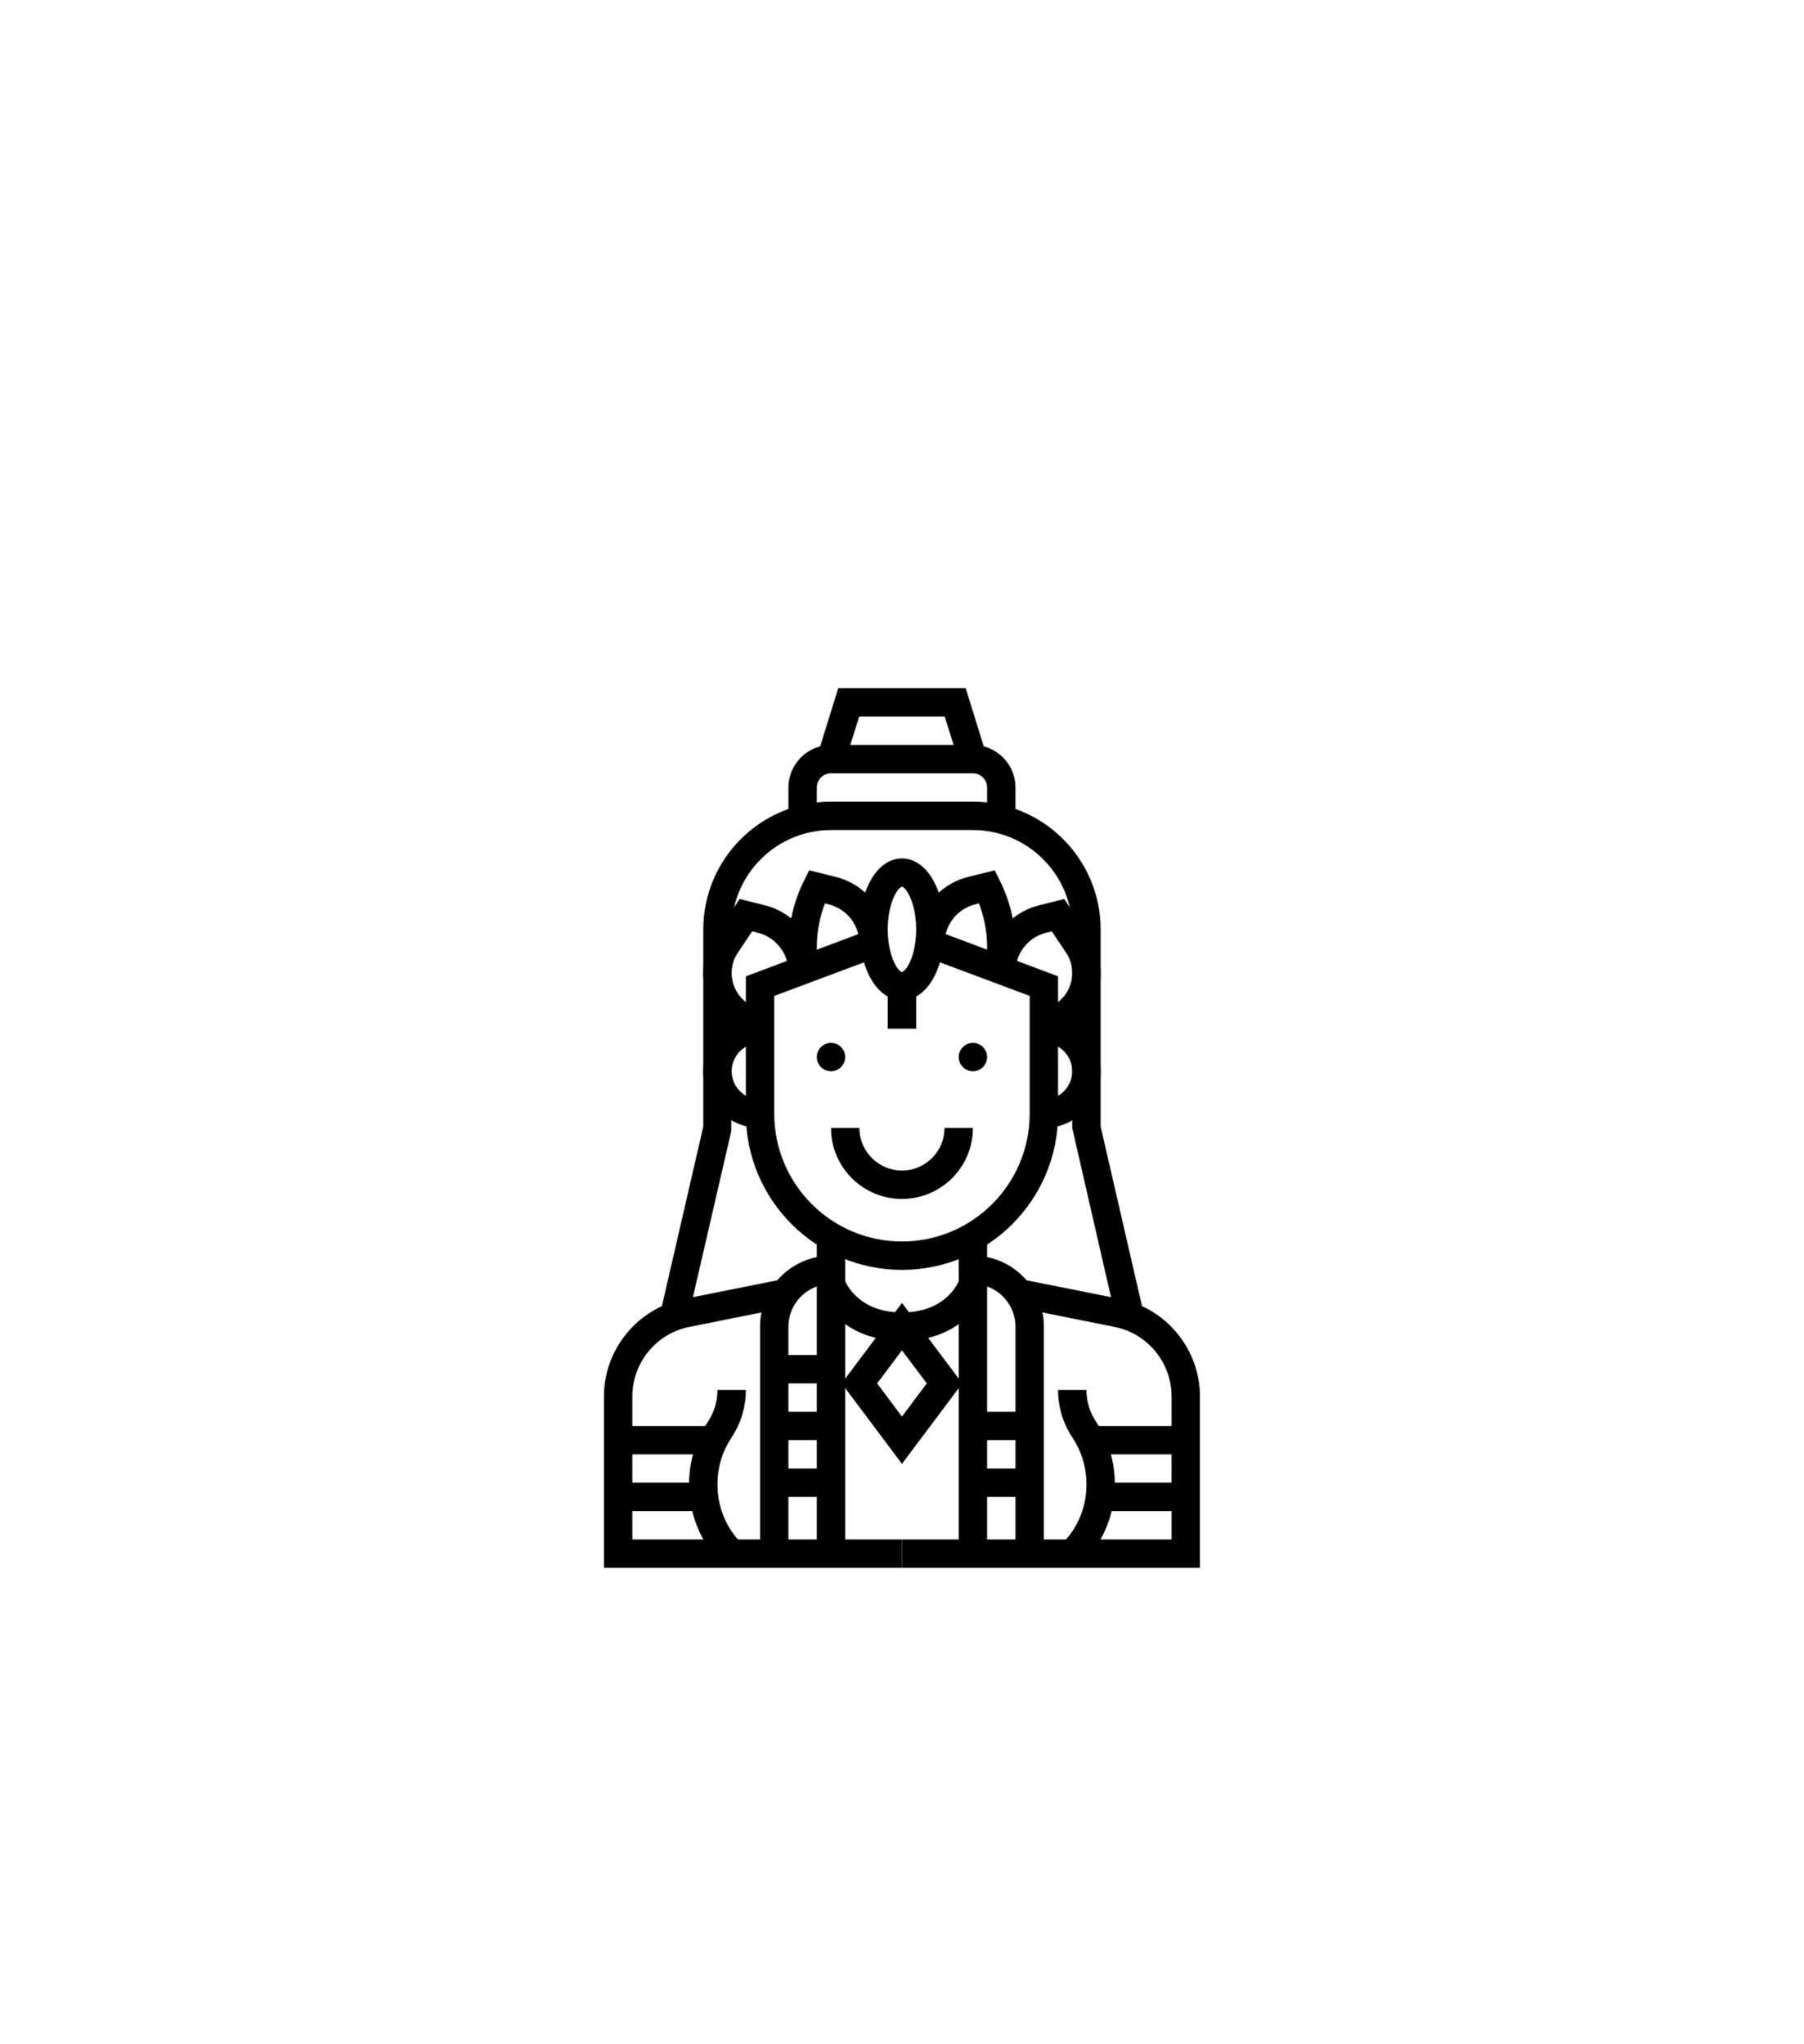
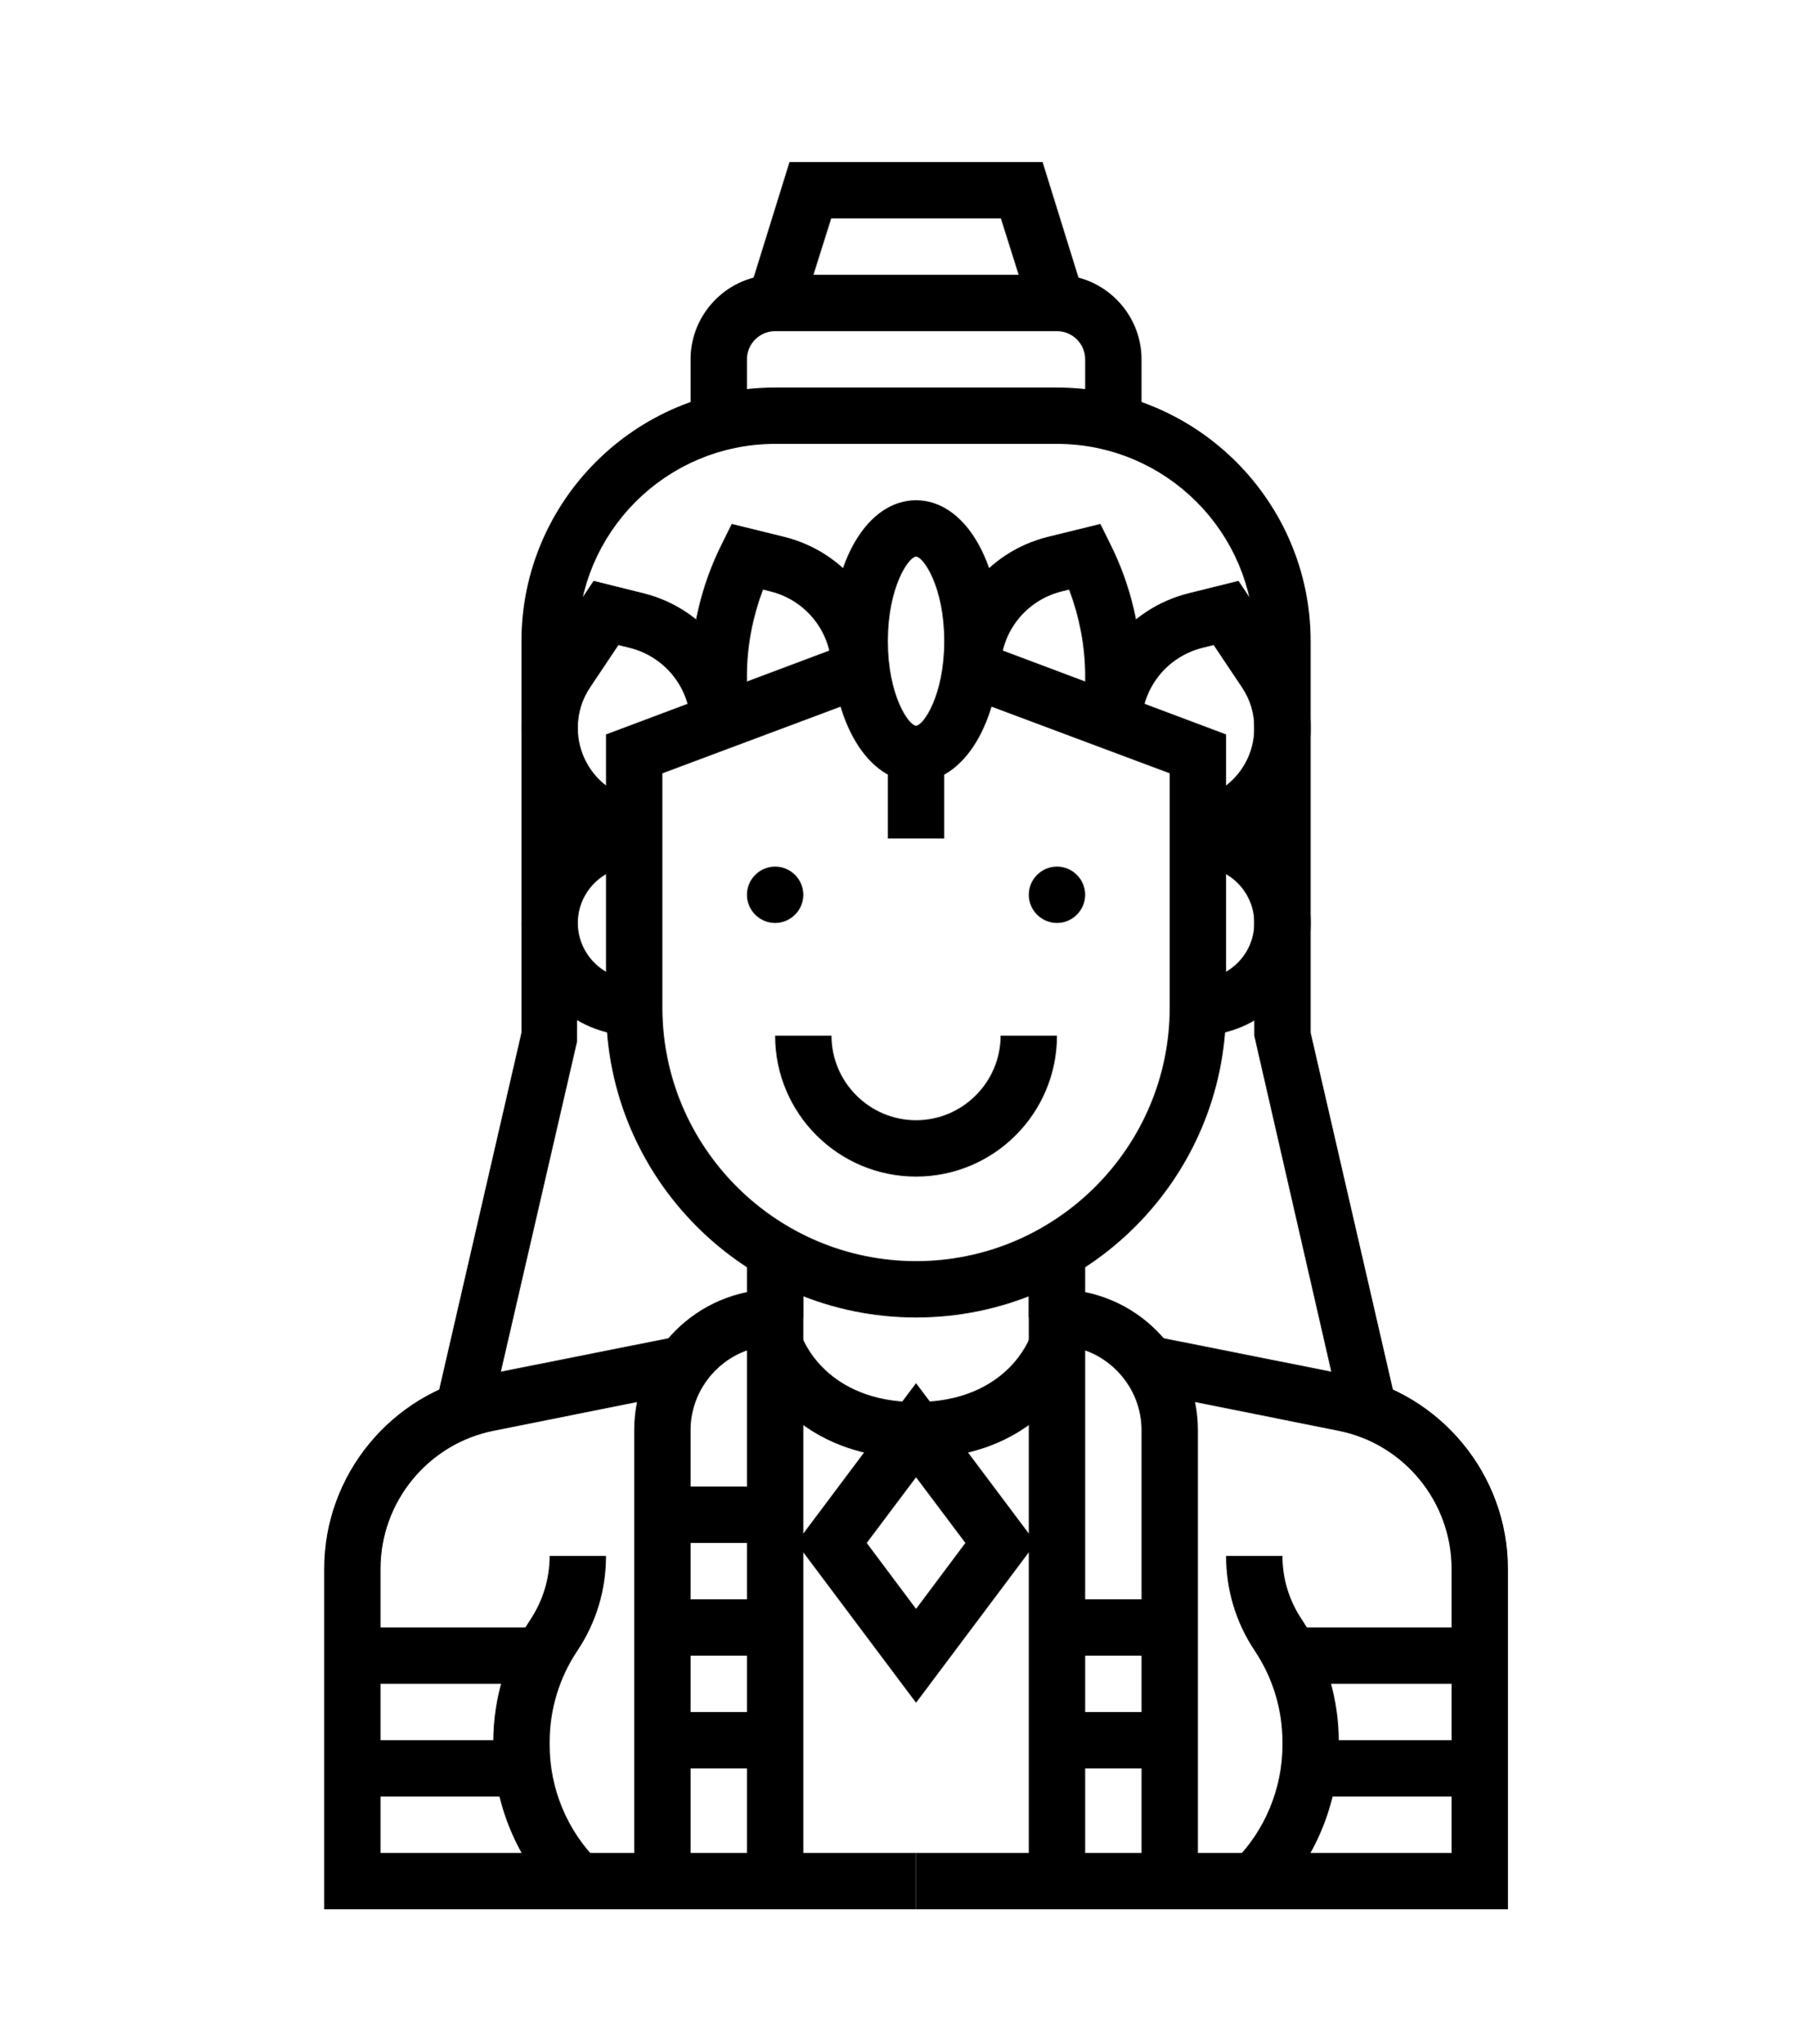
- <svg xmlns="http://www.w3.org/2000/svg" version="1.2" viewBox="481 165 127 144" width="128" height="145">
+ <svg xmlns="http://www.w3.org/2000/svg" version="1.2" viewBox="512 208 64 72" width="128" height="145">
  <style>
		.s0 { fill: #000000 } 
	</style>
  <g id="Layer 1">
    <g id="&lt;Group&gt;">
      <g id="&lt;Group&gt;">
        <path id="&lt;Path&gt;" class="s0" d="m550.5 239.5c0 0.55-0.45 1-1 1-0.55 0-1-0.45-1-1 0-0.55 0.45-1 1-1 0.55 0 1 0.45 1 1z" />
      </g>
      <g id="&lt;Group&gt;">
        <path id="&lt;Path&gt;" class="s0" d="m540.5 239.5c0 0.55-0.45 1-1 1-0.55 0-1-0.45-1-1 0-0.55 0.45-1 1-1 0.55 0 1 0.45 1 1z" />
      </g>
      <g id="&lt;Group&gt;">
        <path id="&lt;Path&gt;" class="s0" d="m554.5 244.5v-2c1.1 0 2-0.9 2-2 0-1.1-0.9-2-2-2v-2c2.21 0 4 1.79 4 4 0 2.21-1.79 4-4 4z" />
      </g>
      <g id="&lt;Group&gt;">
        <path id="&lt;Path&gt;" class="s0" d="m534.5 244.5c-2.21 0-4-1.79-4-4 0-2.21 1.79-4 4-4v2c-1.1 0-2 0.9-2 2 0 1.1 0.9 2 2 2z" />
      </g>
      <g id="&lt;Group&gt;">
        <path id="&lt;Path&gt;" class="s0" d="m548.55 218.8l-1.04-3.3h-6.02l-1.04 3.3-1.9-0.6 1.46-4.7h8.98l1.46 4.7z" />
      </g>
      <g id="&lt;Group&gt;">
        <path id="&lt;Compound Path&gt;" class="s0" d="m544.5 268.17l-4.25-5.67 4.25-5.67 4.25 5.67zm-1.75-5.67l1.75 2.34 1.75-2.34-1.75-2.33z" />
      </g>
      <g id="&lt;Group&gt;">
        <path id="&lt;Path&gt;" class="s0" d="m540.5 254.5h-2v-2h2z" />
      </g>
      <g id="&lt;Group&gt;">
        <path id="&lt;Path&gt;" class="s0" d="m550.5 254.5h-2v-2h2z" />
      </g>
      <g id="&lt;Group&gt;">
        <path id="&lt;Path&gt;" class="s0" d="m544.5 275.5h-21v-12.08c0-3.33 2.37-6.21 5.63-6.87l7.17-1.43 0.4 1.96-7.18 1.44c-2.33 0.46-4.02 2.52-4.02 4.9v10.08h19z" />
      </g>
      <g id="&lt;Group&gt;">
        <path id="&lt;Path&gt;" class="s0" d="m540.5 274.5h-2v-18.83c-1.16 0.41-2 1.53-2 2.83v16h-2v-16c0-2.76 2.24-5 5-5h1z" />
      </g>
      <g id="&lt;Group&gt;">
        <path id="&lt;Path&gt;" class="s0" d="m545.5 237.5h-2v-3h2z" />
      </g>
      <g id="&lt;Group&gt;">
        <path id="&lt;Path&gt;" class="s0" d="m544.5 254.5c-6.07 0-11-4.93-11-11v-9.69l8.65-3.25 0.7 1.88-7.35 2.75v8.31c0 4.96 4.04 9 9 9 4.96 0 9-4.04 9-9v-8.31l-7.35-2.75 0.7-1.88 8.65 3.25v9.69c0 6.07-4.93 11-11 11z" />
      </g>
      <g id="&lt;Group&gt;">
        <path id="&lt;Compound Path&gt;" class="s0" d="m544.5 235.5c-1.71 0-3-2.15-3-5 0-2.85 1.29-5 3-5 1.71 0 3 2.15 3 5 0 2.85-1.29 5-3 5zm0-8c-0.25 0-1 1.06-1 3 0 1.94 0.75 3 1 3 0.25 0 1-1.06 1-3 0-1.94-0.75-3-1-3z" />
      </g>
      <g id="&lt;Group&gt;">
        <path id="&lt;Path&gt;" class="s0" d="m559.53 257.72l-3.03-13.22v-14c0-3.86-3.14-7-7-7h-10c-3.86 0-7 3.14-7 7l-0.03 14.22-3 13-1.94-0.44 2.97-12.89v-13.89c0-4.96 4.04-9 9-9h10c4.96 0 9 4.04 9 9v13.89l2.97 12.89z" />
      </g>
      <g id="&lt;Group&gt;">
        <path id="&lt;Path&gt;" class="s0" d="m552.5 222.5h-2v-2c0-0.55-0.45-1-1-1h-10c-0.55 0-1 0.45-1 1v2h-2v-2c0-1.65 1.35-3 3-3h10c1.65 0 3 1.35 3 3z" />
      </g>
      <g id="&lt;Group&gt;">
        <path id="&lt;Path&gt;" class="s0" d="m544.5 259.5c-4.67 0-5.9-3.53-5.95-3.68l1.9-0.65c0.03 0.1 0.86 2.33 4.05 2.33z" />
      </g>
      <g id="&lt;Group&gt;">
        <path id="&lt;Path&gt;" class="s0" d="m539.5 262.5h-4v-2h4z" />
      </g>
      <g id="&lt;Group&gt;">
        <path id="&lt;Path&gt;" class="s0" d="m539.5 266.5h-4v-2h4z" />
      </g>
      <g id="&lt;Group&gt;">
        <path id="&lt;Path&gt;" class="s0" d="m539.5 270.5h-4v-2h4z" />
      </g>
      <g id="&lt;Group&gt;">
        <path id="&lt;Path&gt;" class="s0" d="m531.5 267.5h-7v-2h7z" />
      </g>
      <g id="&lt;Group&gt;">
        <path id="&lt;Path&gt;" class="s0" d="m530.63 271.5h-6.13v-2h6.13z" />
      </g>
      <g id="&lt;Group&gt;">
        <path id="&lt;Path&gt;" class="s0" d="m565.5 275.5h-21v-2h19v-10.08c0-2.38-1.69-4.44-4.02-4.9l-7.18-1.44 0.4-1.96 7.17 1.43c3.26 0.66 5.63 3.54 5.63 6.87z" />
      </g>
      <g id="&lt;Group&gt;">
        <path id="&lt;Path&gt;" class="s0" d="m554.5 274.5h-2v-16c0-1.3-0.84-2.42-2-2.83v18.83h-2v-21h1c2.76 0 5 2.24 5 5z" />
      </g>
      <g id="&lt;Group&gt;">
        <path id="&lt;Path&gt;" class="s0" d="m544.5 259.5v-2c3.24 0 4.04-2.29 4.05-2.32l1.9 0.64c-0.05 0.15-1.28 3.68-5.95 3.68z" />
      </g>
      <g id="&lt;Group&gt;">
        <path id="&lt;Path&gt;" class="s0" d="m553.5 266.5h-4v-2h4z" />
      </g>
      <g id="&lt;Group&gt;">
        <path id="&lt;Path&gt;" class="s0" d="m553.5 270.5h-4v-2h4z" />
      </g>
      <g id="&lt;Group&gt;">
        <path id="&lt;Path&gt;" class="s0" d="m564.5 267.5h-7v-2h7z" />
      </g>
      <g id="&lt;Group&gt;">
        <path id="&lt;Path&gt;" class="s0" d="m564.5 271.5h-6.13v-2h6.13z" />
      </g>
      <g id="&lt;Group&gt;">
        <path id="&lt;Path&gt;" class="s0" d="m538.5 233.5h-2v-1.76c0-1.62 0.38-3.24 1.11-4.69l0.35-0.71 1.87 0.46c2.16 0.54 3.67 2.47 3.67 4.7h-2c0-1.31-0.89-2.44-2.15-2.76l-0.28-0.07c-0.37 0.98-0.57 2.02-0.57 3.07z" />
      </g>
      <g id="&lt;Group&gt;">
        <path id="&lt;Path&gt;" class="s0" d="m533.95 238.33l-1.41-0.94c-1.28-0.85-2.04-2.27-2.04-3.81 0-0.9 0.27-1.78 0.77-2.54l1.79-2.68 1.77 0.44c2.16 0.54 3.67 2.47 3.67 4.7h-2c0-1.31-0.89-2.44-2.15-2.76l-0.41-0.1-1.01 1.51q-0.43 0.65-0.43 1.43c0 0.87 0.43 1.67 1.15 2.15l1.4 0.94z" />
      </g>
      <g id="&lt;Group&gt;">
        <path id="&lt;Path&gt;" class="s0" d="m552.5 233.5h-2v-1.76c0-1.05-0.2-2.09-0.57-3.07l-0.28 0.07c-1.26 0.32-2.15 1.45-2.15 2.76h-2c0-2.23 1.51-4.16 3.67-4.7l1.87-0.46 0.35 0.71c0.73 1.45 1.11 3.07 1.11 4.69z" />
      </g>
      <g id="&lt;Group&gt;">
        <path id="&lt;Path&gt;" class="s0" d="m555.05 238.33l-1.1-1.66 1.4-0.94c0.72-0.48 1.15-1.28 1.15-2.15q0-0.78-0.43-1.43l-1.01-1.51-0.41 0.1c-1.26 0.32-2.15 1.45-2.15 2.76h-2c0-2.23 1.51-4.16 3.67-4.7l1.77-0.44 1.79 2.68c0.5 0.76 0.77 1.64 0.77 2.54 0 1.54-0.76 2.96-2.04 3.81z" />
      </g>
      <g id="&lt;Group&gt;">
        <path id="&lt;Path&gt;" class="s0" d="m544.5 249.5c-2.76 0-5-2.24-5-5h2c0 1.65 1.35 3 3 3 1.65 0 3-1.35 3-3h2c0 2.76-2.24 5-5 5z" />
      </g>
      <g id="&lt;Group&gt;">
        <path id="&lt;Path&gt;" class="s0" d="m531.79 275.21c-1.45-1.46-2.29-3.48-2.29-5.54v-0.1c0-1.55 0.45-3.05 1.31-4.34 0.45-0.68 0.69-1.46 0.69-2.27h2c0 1.21-0.35 2.37-1.02 3.37-0.64 0.96-0.98 2.08-0.98 3.24v0.1c0 1.54 0.62 3.04 1.71 4.12z" />
      </g>
      <g id="&lt;Group&gt;">
        <path id="&lt;Path&gt;" class="s0" d="m557.21 275.21l-1.42-1.42c1.09-1.08 1.71-2.58 1.71-4.12v-0.1c0-1.16-0.34-2.28-0.98-3.24-0.67-1-1.02-2.16-1.02-3.37h2c0 0.81 0.24 1.59 0.69 2.26 0.86 1.3 1.31 2.8 1.31 4.35v0.1c0 2.06-0.84 4.08-2.29 5.54z" />
      </g>
    </g>
  </g>
</svg>
